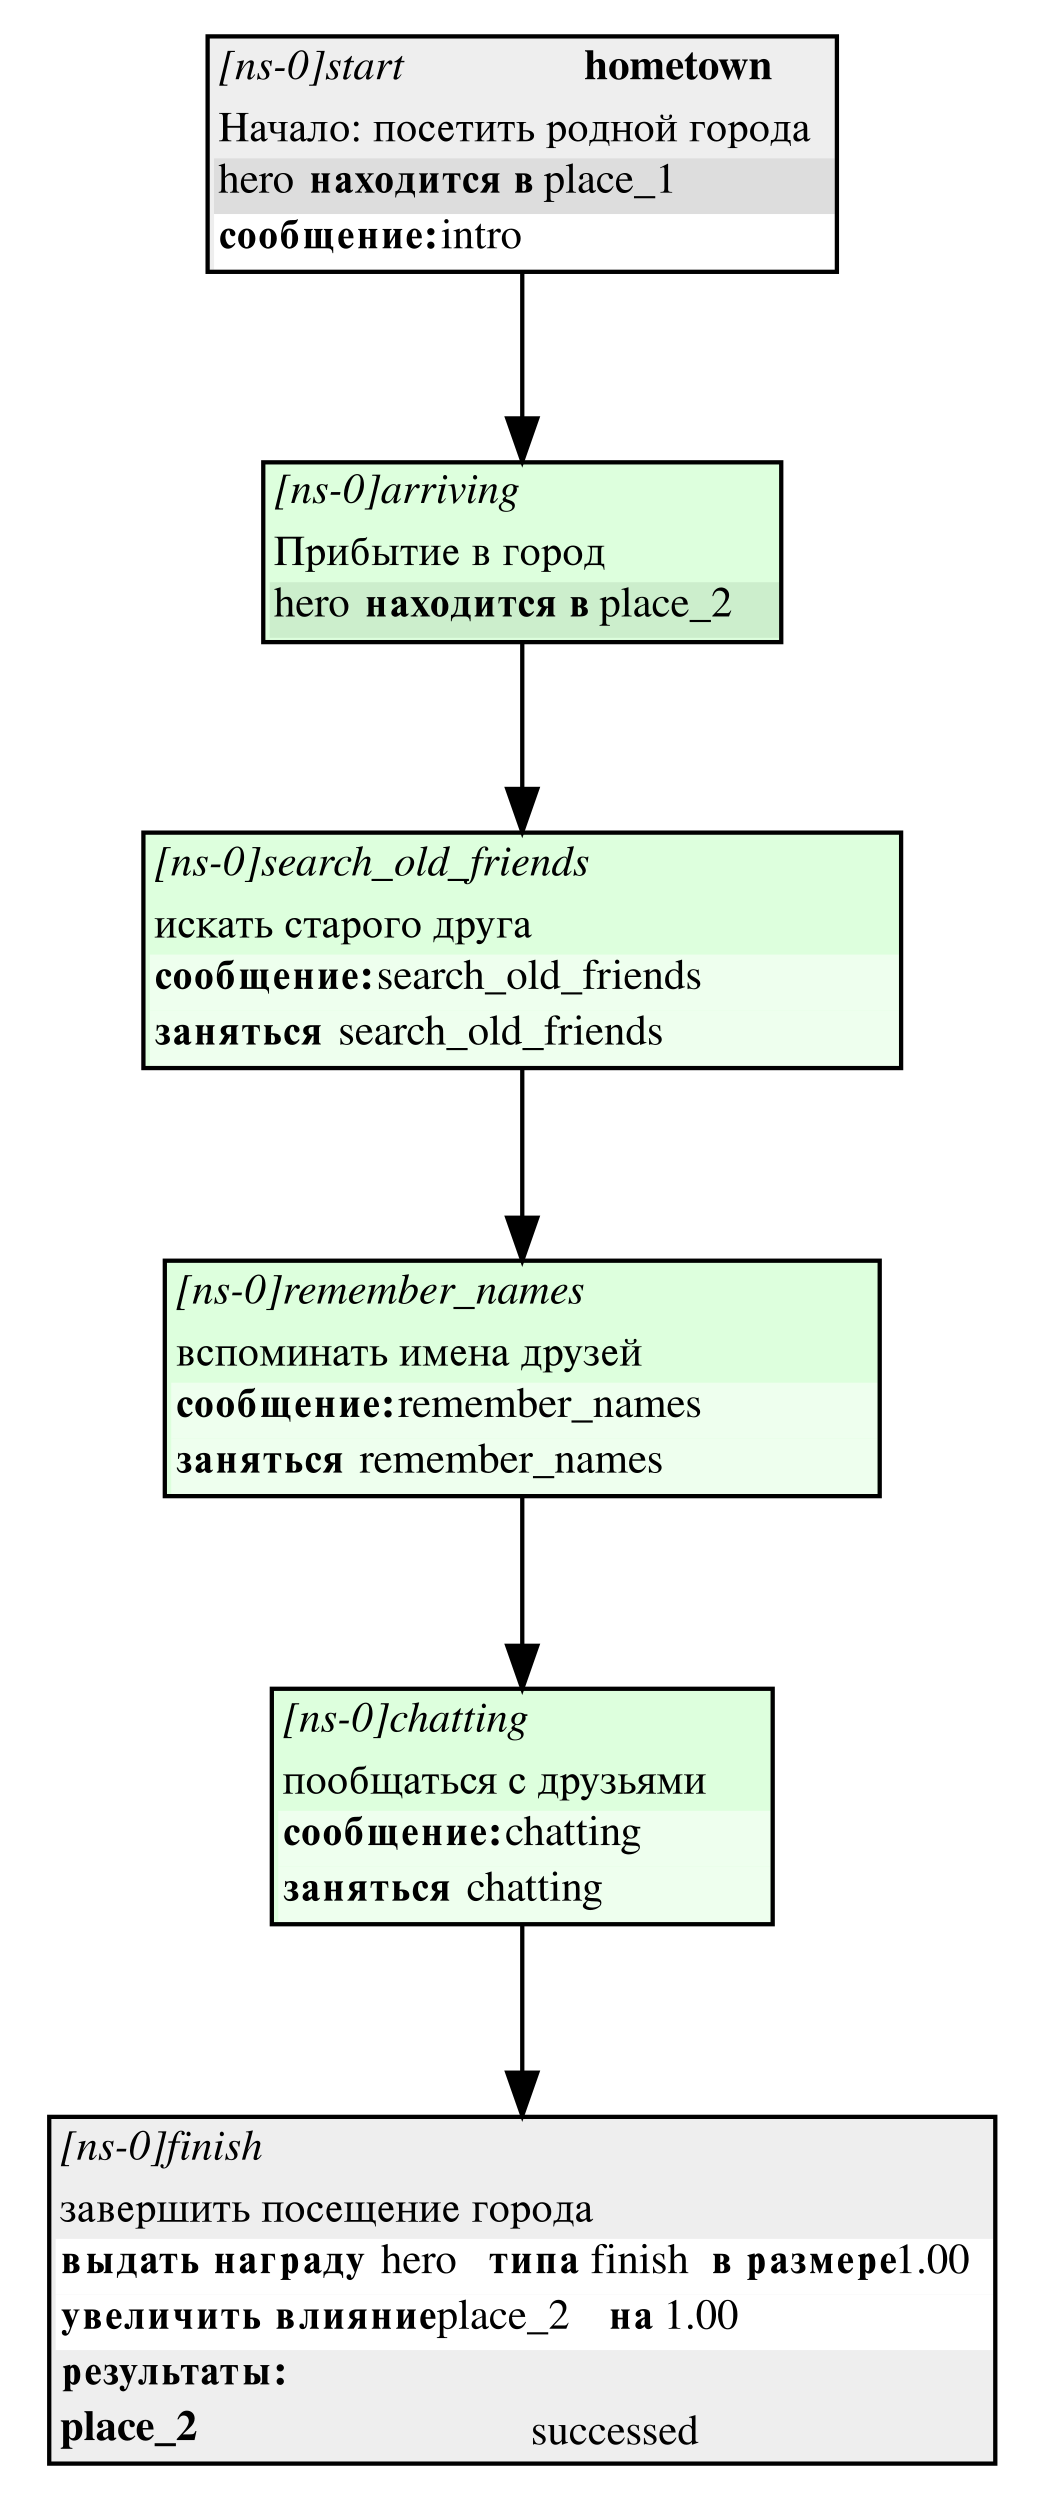
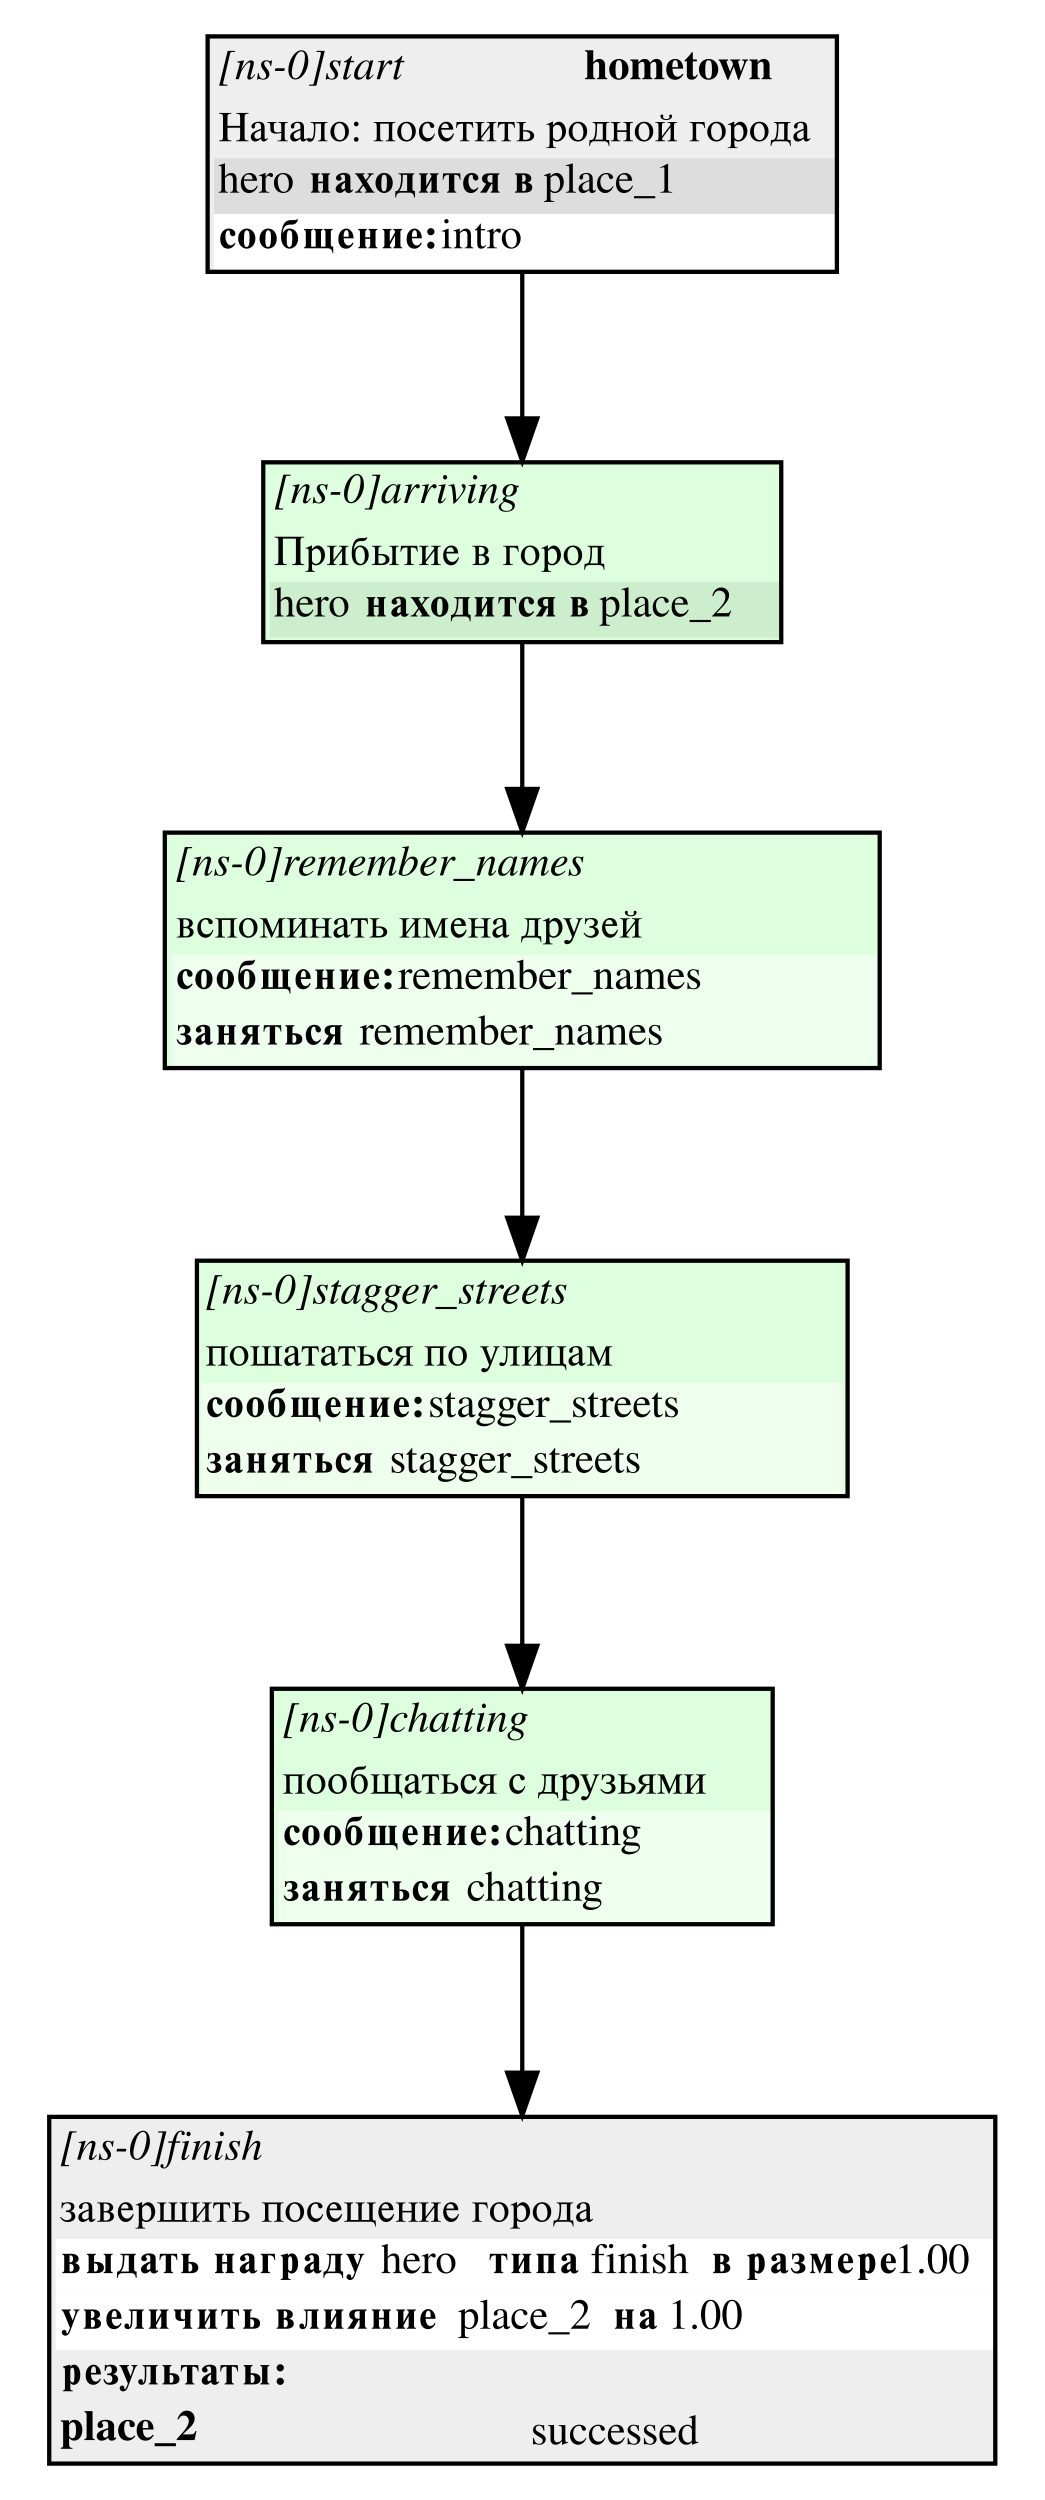
<svg xmlns="http://www.w3.org/2000/svg" width="244pt" height="584pt" viewBox="0.00 0.00 244.00 584.00">
  <g id="graph0" class="graph" transform="scale(1 1) rotate(0) translate(4 580)">
    <polygon fill="white" stroke="white" points="-4,4 -4,-580 240,-580 240,4 -4,4" />
    <g id="node1" class="node">
-       <polygon fill="#ddffdd" stroke="none" points="34.5,-230.5 34.5,-285.5 201.5,-285.5 201.5,-230.5 34.5,-230.5" />
-       <text text-anchor="start" x="37" y="-275.5" font-family="Times,serif" font-style="italic" font-size="10.00">[ns-0]remember_names</text>
-       <text text-anchor="start" x="37" y="-261" font-family="Times,serif" font-size="10.00">вспоминать имена друзей</text>
-       <polygon fill="#eeffee" stroke="none" points="36,-244 36,-257 201,-257 201,-244 36,-244" />
-       <text text-anchor="start" x="37" y="-249" font-family="Times,serif" font-weight="bold" font-size="10.00">сообщение:</text>
-       <text text-anchor="start" x="89" y="-249" font-family="Times,serif" font-size="10.00"> remember_names</text>
-       <polygon fill="#eeffee" stroke="none" points="36,-231 36,-244 201,-244 201,-231 36,-231" />
-       <text text-anchor="start" x="37" y="-236" font-family="Times,serif" font-weight="bold" font-size="10.00">заняться </text>
-       <text text-anchor="start" x="80" y="-236" font-family="Times,serif" font-size="10.00">  remember_names</text>
-       <polygon fill="none" stroke="black" points="34.5,-230.5 34.5,-285.5 201.5,-285.5 201.5,-230.5 34.5,-230.5" />
+       <polygon fill="#ddffdd" stroke="none" points="34.5,-330.5 34.5,-385.5 201.5,-385.5 201.5,-330.5 34.5,-330.5" />
+       <text text-anchor="start" x="37" y="-375.5" font-family="Times,serif" font-style="italic" font-size="10.00">[ns-0]remember_names</text>
+       <text text-anchor="start" x="37" y="-361" font-family="Times,serif" font-size="10.00">вспоминать имена друзей</text>
+       <polygon fill="#eeffee" stroke="none" points="36,-344 36,-357 201,-357 201,-344 36,-344" />
+       <text text-anchor="start" x="37" y="-349" font-family="Times,serif" font-weight="bold" font-size="10.00">сообщение:</text>
+       <text text-anchor="start" x="89" y="-349" font-family="Times,serif" font-size="10.00"> remember_names</text>
+       <polygon fill="#eeffee" stroke="none" points="36,-331 36,-344 201,-344 201,-331 36,-331" />
+       <text text-anchor="start" x="37" y="-336" font-family="Times,serif" font-weight="bold" font-size="10.00">заняться </text>
+       <text text-anchor="start" x="80" y="-336" font-family="Times,serif" font-size="10.00">  remember_names</text>
+       <polygon fill="none" stroke="black" points="34.5,-330.5 34.5,-385.5 201.5,-385.5 201.5,-330.5 34.5,-330.5" />
    </g>
-     <g id="node3" class="node">
-       <polygon fill="#ddffdd" stroke="none" points="59.5,-130.5 59.5,-185.5 176.5,-185.5 176.5,-130.5 59.5,-130.5" />
-       <text text-anchor="start" x="62" y="-175.5" font-family="Times,serif" font-style="italic" font-size="10.00">[ns-0]chatting</text>
-       <text text-anchor="start" x="62" y="-161" font-family="Times,serif" font-size="10.00">пообщаться с друзьями</text>
-       <polygon fill="#eeffee" stroke="none" points="61,-144 61,-157 176,-157 176,-144 61,-144" />
-       <text text-anchor="start" x="62" y="-149" font-family="Times,serif" font-weight="bold" font-size="10.00">сообщение:</text>
-       <text text-anchor="start" x="114" y="-149" font-family="Times,serif" font-size="10.00"> chatting</text>
-       <polygon fill="#eeffee" stroke="none" points="61,-131 61,-144 176,-144 176,-131 61,-131" />
-       <text text-anchor="start" x="62" y="-136" font-family="Times,serif" font-weight="bold" font-size="10.00">заняться </text>
-       <text text-anchor="start" x="105" y="-136" font-family="Times,serif" font-size="10.00">  chatting</text>
-       <polygon fill="none" stroke="black" points="59.5,-130.5 59.5,-185.5 176.5,-185.5 176.5,-130.5 59.5,-130.5" />
+     <g id="node5" class="node">
+       <polygon fill="#ddffdd" stroke="none" points="42,-230.5 42,-285.5 194,-285.5 194,-230.5 42,-230.5" />
+       <text text-anchor="start" x="44" y="-275.5" font-family="Times,serif" font-style="italic" font-size="10.00">[ns-0]stagger_streets</text>
+       <text text-anchor="start" x="44" y="-261" font-family="Times,serif" font-size="10.00">пошататься по улицам</text>
+       <polygon fill="#eeffee" stroke="none" points="43,-244 43,-257 193,-257 193,-244 43,-244" />
+       <text text-anchor="start" x="44" y="-249" font-family="Times,serif" font-weight="bold" font-size="10.00">сообщение:</text>
+       <text text-anchor="start" x="96" y="-249" font-family="Times,serif" font-size="10.00"> stagger_streets</text>
+       <polygon fill="#eeffee" stroke="none" points="43,-231 43,-244 193,-244 193,-231 43,-231" />
+       <text text-anchor="start" x="44" y="-236" font-family="Times,serif" font-weight="bold" font-size="10.00">заняться </text>
+       <text text-anchor="start" x="87" y="-236" font-family="Times,serif" font-size="10.00">  stagger_streets</text>
+       <polygon fill="none" stroke="black" points="42,-230.5 42,-285.5 194,-285.5 194,-230.5 42,-230.5" />
    </g>
-     <g id="edge4" class="edge">
-       <path fill="none" stroke="black" d="M118,-230.48C118,-219.803 118,-207.309 118,-195.779" />
-       <polygon fill="black" stroke="black" points="121.5,-195.541 118,-185.541 114.5,-195.541 121.5,-195.541" />
+     <g id="edge3" class="edge">
+       <path fill="none" stroke="black" d="M118,-330.48C118,-319.803 118,-307.309 118,-295.779" />
+       <polygon fill="black" stroke="black" points="121.5,-295.541 118,-285.541 114.5,-295.541 121.5,-295.541" />
    </g>
    <g id="node2" class="node">
      <polygon fill="#eeeeee" stroke="none" points="44.5,-516.5 44.5,-571.5 191.5,-571.5 191.5,-516.5 44.5,-516.5" />
      <text text-anchor="start" x="47" y="-561.5" font-family="Times,serif" font-style="italic" font-size="10.00">[ns-0]start</text>
      <text text-anchor="start" x="132.5" y="-561.5" font-family="Times,serif" font-weight="bold" font-size="10.00">hometown</text>
      <text text-anchor="start" x="47" y="-547" font-family="Times,serif" font-size="10.00">Начало: посетить родной города</text>
      <polygon fill="#dddddd" stroke="none" points="46,-530 46,-543 191,-543 191,-530 46,-530" />
      <text text-anchor="start" x="47" y="-535" font-family="Times,serif" font-size="10.00">hero </text>
      <text text-anchor="start" x="68" y="-535" font-family="Times,serif" font-weight="bold" font-size="10.00">находится в</text>
      <text text-anchor="start" x="123" y="-535" font-family="Times,serif" font-size="10.00"> place_1</text>
      <polygon fill="#ffffff" stroke="none" points="46,-517 46,-530 191,-530 191,-517 46,-517" />
      <text text-anchor="start" x="47" y="-522" font-family="Times,serif" font-weight="bold" font-size="10.00">сообщение:</text>
      <text text-anchor="start" x="99" y="-522" font-family="Times,serif" font-size="10.00"> intro</text>
      <polygon fill="none" stroke="black" points="44.5,-516.5 44.5,-571.5 191.5,-571.5 191.5,-516.5 44.5,-516.5" />
    </g>
    <g id="node6" class="node">
      <polygon fill="#ddffdd" stroke="none" points="57.5,-430 57.5,-472 178.5,-472 178.5,-430 57.5,-430" />
      <text text-anchor="start" x="60" y="-462.5" font-family="Times,serif" font-style="italic" font-size="10.00">[ns-0]arriving</text>
      <text text-anchor="start" x="60" y="-448" font-family="Times,serif" font-size="10.00">Прибытие в город</text>
      <polygon fill="#cceecc" stroke="none" points="59,-431 59,-444 178,-444 178,-431 59,-431" />
      <text text-anchor="start" x="60" y="-436" font-family="Times,serif" font-size="10.00">hero </text>
      <text text-anchor="start" x="81" y="-436" font-family="Times,serif" font-weight="bold" font-size="10.00">находится в</text>
      <text text-anchor="start" x="136" y="-436" font-family="Times,serif" font-size="10.00"> place_2</text>
      <polygon fill="none" stroke="black" points="57.5,-430 57.5,-472 178.5,-472 178.5,-430 57.5,-430" />
    </g>
-     <g id="edge3" class="edge">
+     <g id="edge2" class="edge">
      <path fill="none" stroke="black" d="M118,-516.189C118,-505.542 118,-493.241 118,-482.275" />
      <polygon fill="black" stroke="black" points="121.5,-482.266 118,-472.266 114.5,-482.267 121.5,-482.266" />
+     </g>
+     <g id="node3" class="node">
+       <polygon fill="#ddffdd" stroke="none" points="59.5,-130.5 59.5,-185.5 176.5,-185.5 176.5,-130.5 59.5,-130.5" />
+       <text text-anchor="start" x="62" y="-175.5" font-family="Times,serif" font-style="italic" font-size="10.00">[ns-0]chatting</text>
+       <text text-anchor="start" x="62" y="-161" font-family="Times,serif" font-size="10.00">пообщаться с друзьями</text>
+       <polygon fill="#eeffee" stroke="none" points="61,-144 61,-157 176,-157 176,-144 61,-144" />
+       <text text-anchor="start" x="62" y="-149" font-family="Times,serif" font-weight="bold" font-size="10.00">сообщение:</text>
+       <text text-anchor="start" x="114" y="-149" font-family="Times,serif" font-size="10.00"> chatting</text>
+       <polygon fill="#eeffee" stroke="none" points="61,-131 61,-144 176,-144 176,-131 61,-131" />
+       <text text-anchor="start" x="62" y="-136" font-family="Times,serif" font-weight="bold" font-size="10.00">заняться </text>
+       <text text-anchor="start" x="105" y="-136" font-family="Times,serif" font-size="10.00">  chatting</text>
+       <polygon fill="none" stroke="black" points="59.5,-130.5 59.5,-185.5 176.5,-185.5 176.5,-130.5 59.5,-130.5" />
    </g>
    <g id="node4" class="node">
      <polygon fill="#eeeeee" stroke="none" points="7.5,-4.5 7.5,-85.5 228.5,-85.5 228.5,-4.5 7.5,-4.5" />
      <text text-anchor="start" x="10" y="-75.5" font-family="Times,serif" font-style="italic" font-size="10.00">[ns-0]finish</text>
      <text text-anchor="start" x="10" y="-61" font-family="Times,serif" font-size="10.00">завершить посещение города</text>
      <polygon fill="#ffffff" stroke="none" points="9,-44 9,-57 228,-57 228,-44 9,-44" />
      <text text-anchor="start" x="10" y="-49" font-family="Times,serif" font-weight="bold" font-size="10.00">выдать награду </text>
      <text text-anchor="start" x="85" y="-49" font-family="Times,serif" font-size="10.00">  hero </text>
      <text text-anchor="start" x="110" y="-49" font-family="Times,serif" font-weight="bold" font-size="10.00">типа </text>
      <text text-anchor="start" x="134" y="-49" font-family="Times,serif" font-size="10.00"> finish </text>
      <text text-anchor="start" x="162" y="-49" font-family="Times,serif" font-weight="bold" font-size="10.00">в размере</text>
      <text text-anchor="start" x="205" y="-49" font-family="Times,serif" font-size="10.00"> 1.00</text>
      <polygon fill="#ffffff" stroke="none" points="9,-31 9,-44 228,-44 228,-31 9,-31" />
      <text text-anchor="start" x="10" y="-36" font-family="Times,serif" font-weight="bold" font-size="10.00">увеличить влияние </text>
-       <text text-anchor="start" x="98" y="-36" font-family="Times,serif" font-size="10.00">  place_2 </text>
-       <text text-anchor="start" x="138" y="-36" font-family="Times,serif" font-weight="bold" font-size="10.00">на </text>
-       <text text-anchor="start" x="151" y="-36" font-family="Times,serif" font-size="10.00"> 1.00</text>
+       <text text-anchor="start" x="98" y="-36" font-family="Times,serif" font-size="10.00">  </text>
+       <text text-anchor="start" x="103" y="-36" font-family="Times,serif" font-size="10.00" fill="#000000">place_2</text>
+       <text text-anchor="start" x="136" y="-36" font-family="Times,serif" font-size="10.00"> </text>
+       <text text-anchor="start" x="139" y="-36" font-family="Times,serif" font-weight="bold" font-size="10.00">на </text>
+       <text text-anchor="start" x="152" y="-36" font-family="Times,serif" font-size="10.00"> 1.00</text>
      <polygon fill="#eeeeee" stroke="none" points="9,-18 9,-31 228,-31 228,-18 9,-18" />
      <text text-anchor="start" x="10" y="-23" font-family="Times,serif" font-weight="bold" font-size="10.00">результаты:</text>
      <text text-anchor="start" x="10" y="-10" font-family="Times,serif" font-weight="bold" font-size="10.00">place_2</text>
      <text text-anchor="start" x="120" y="-9" font-family="Times,serif" font-size="10.00">successed</text>
      <polygon fill="none" stroke="black" points="7.5,-4.5 7.5,-85.5 228.5,-85.5 228.5,-4.5 7.5,-4.5" />
    </g>
-     <g id="edge5" class="edge">
+     <g id="edge4" class="edge">
      <path fill="none" stroke="black" d="M118,-130.413C118,-120.095 118,-107.927 118,-96.09" />
      <polygon fill="black" stroke="black" points="121.5,-95.829 118,-85.829 114.5,-95.829 121.5,-95.829" />
    </g>
-     <g id="node5" class="node">
-       <polygon fill="#ddffdd" stroke="none" points="29.5,-330.5 29.5,-385.5 206.5,-385.5 206.5,-330.5 29.5,-330.5" />
-       <text text-anchor="start" x="32" y="-375.5" font-family="Times,serif" font-style="italic" font-size="10.00">[ns-0]search_old_friends</text>
-       <text text-anchor="start" x="32" y="-361" font-family="Times,serif" font-size="10.00">искать старого друга</text>
-       <polygon fill="#eeffee" stroke="none" points="31,-344 31,-357 206,-357 206,-344 31,-344" />
-       <text text-anchor="start" x="32" y="-349" font-family="Times,serif" font-weight="bold" font-size="10.00">сообщение:</text>
-       <text text-anchor="start" x="84" y="-349" font-family="Times,serif" font-size="10.00"> search_old_friends</text>
-       <polygon fill="#eeffee" stroke="none" points="31,-331 31,-344 206,-344 206,-331 31,-331" />
-       <text text-anchor="start" x="32" y="-336" font-family="Times,serif" font-weight="bold" font-size="10.00">заняться </text>
-       <text text-anchor="start" x="75" y="-336" font-family="Times,serif" font-size="10.00">  search_old_friends</text>
-       <polygon fill="none" stroke="black" points="29.5,-330.5 29.5,-385.5 206.5,-385.5 206.5,-330.5 29.5,-330.5" />
+     <g id="edge5" class="edge">
+       <path fill="none" stroke="black" d="M118,-230.48C118,-219.803 118,-207.309 118,-195.779" />
+       <polygon fill="black" stroke="black" points="121.5,-195.541 118,-185.541 114.5,-195.541 121.5,-195.541" />
    </g>
    <g id="edge1" class="edge">
-       <path fill="none" stroke="black" d="M118,-330.48C118,-319.803 118,-307.309 118,-295.779" />
-       <polygon fill="black" stroke="black" points="121.5,-295.541 118,-285.541 114.5,-295.541 121.5,-295.541" />
-     </g>
-     <g id="edge2" class="edge">
      <path fill="none" stroke="black" d="M118,-429.804C118,-419.862 118,-407.556 118,-396.007" />
      <polygon fill="black" stroke="black" points="121.5,-395.703 118,-385.703 114.5,-395.703 121.5,-395.703" />
    </g>
  </g>
</svg>
